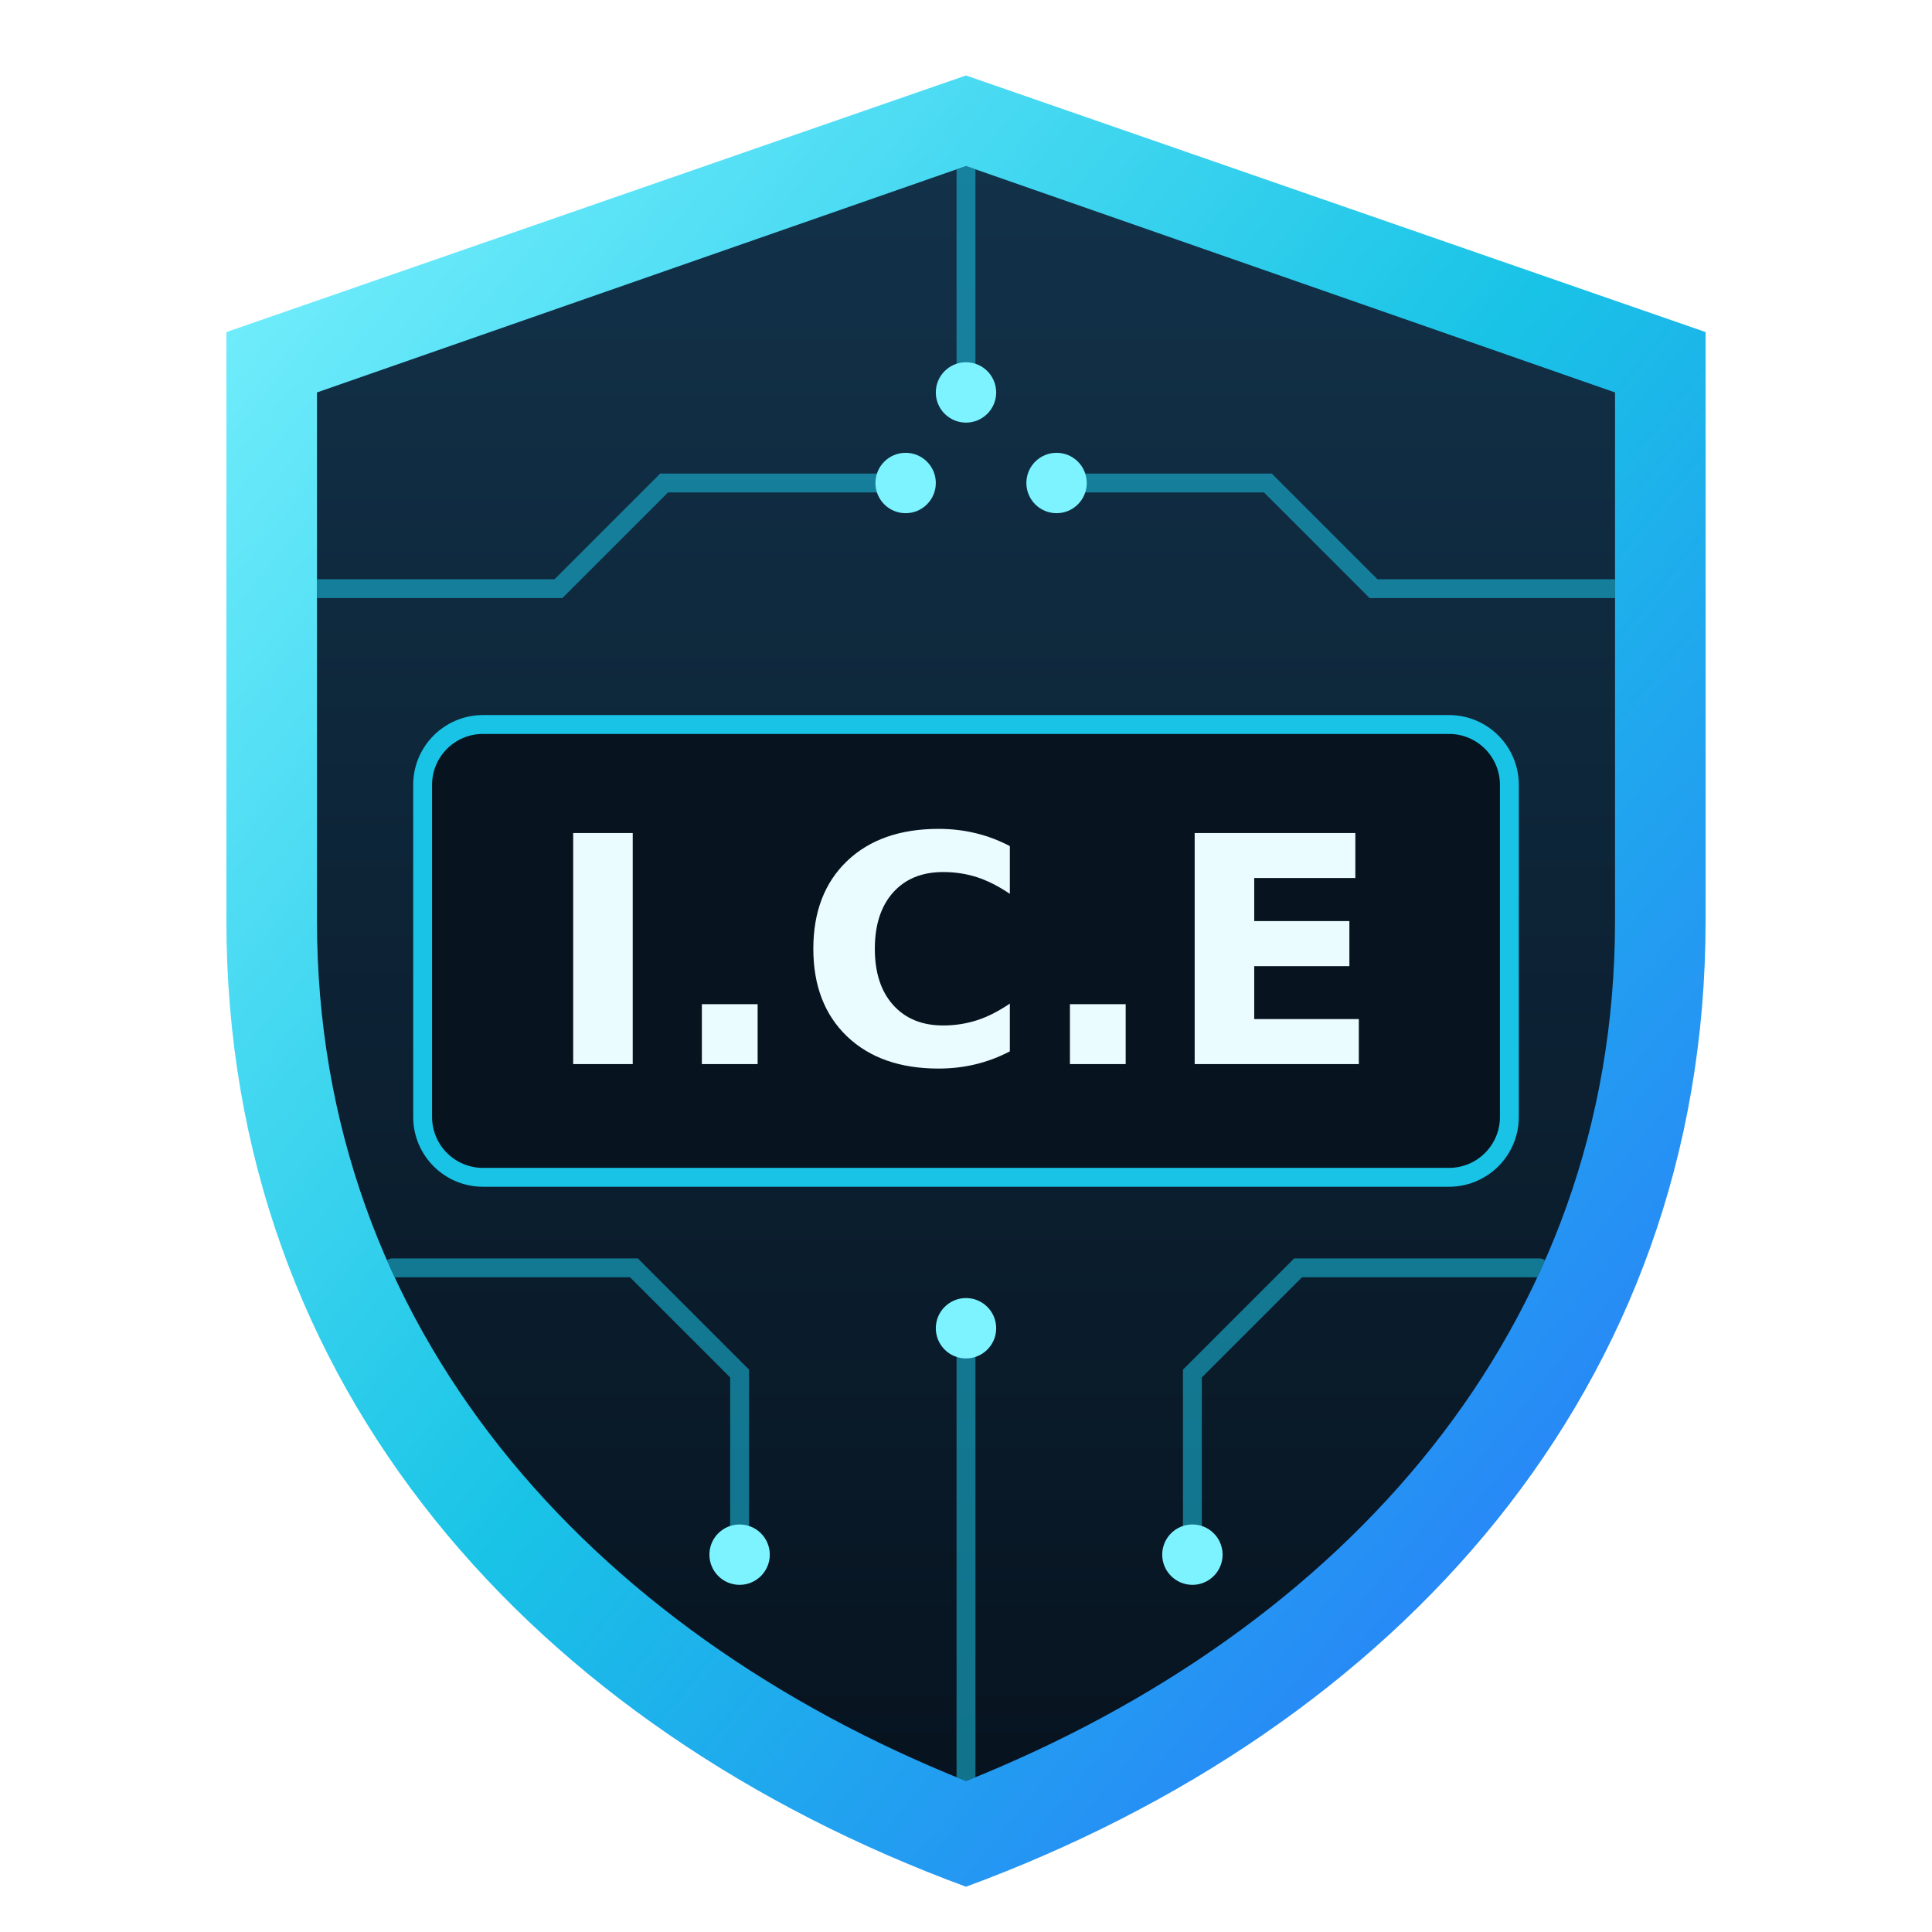
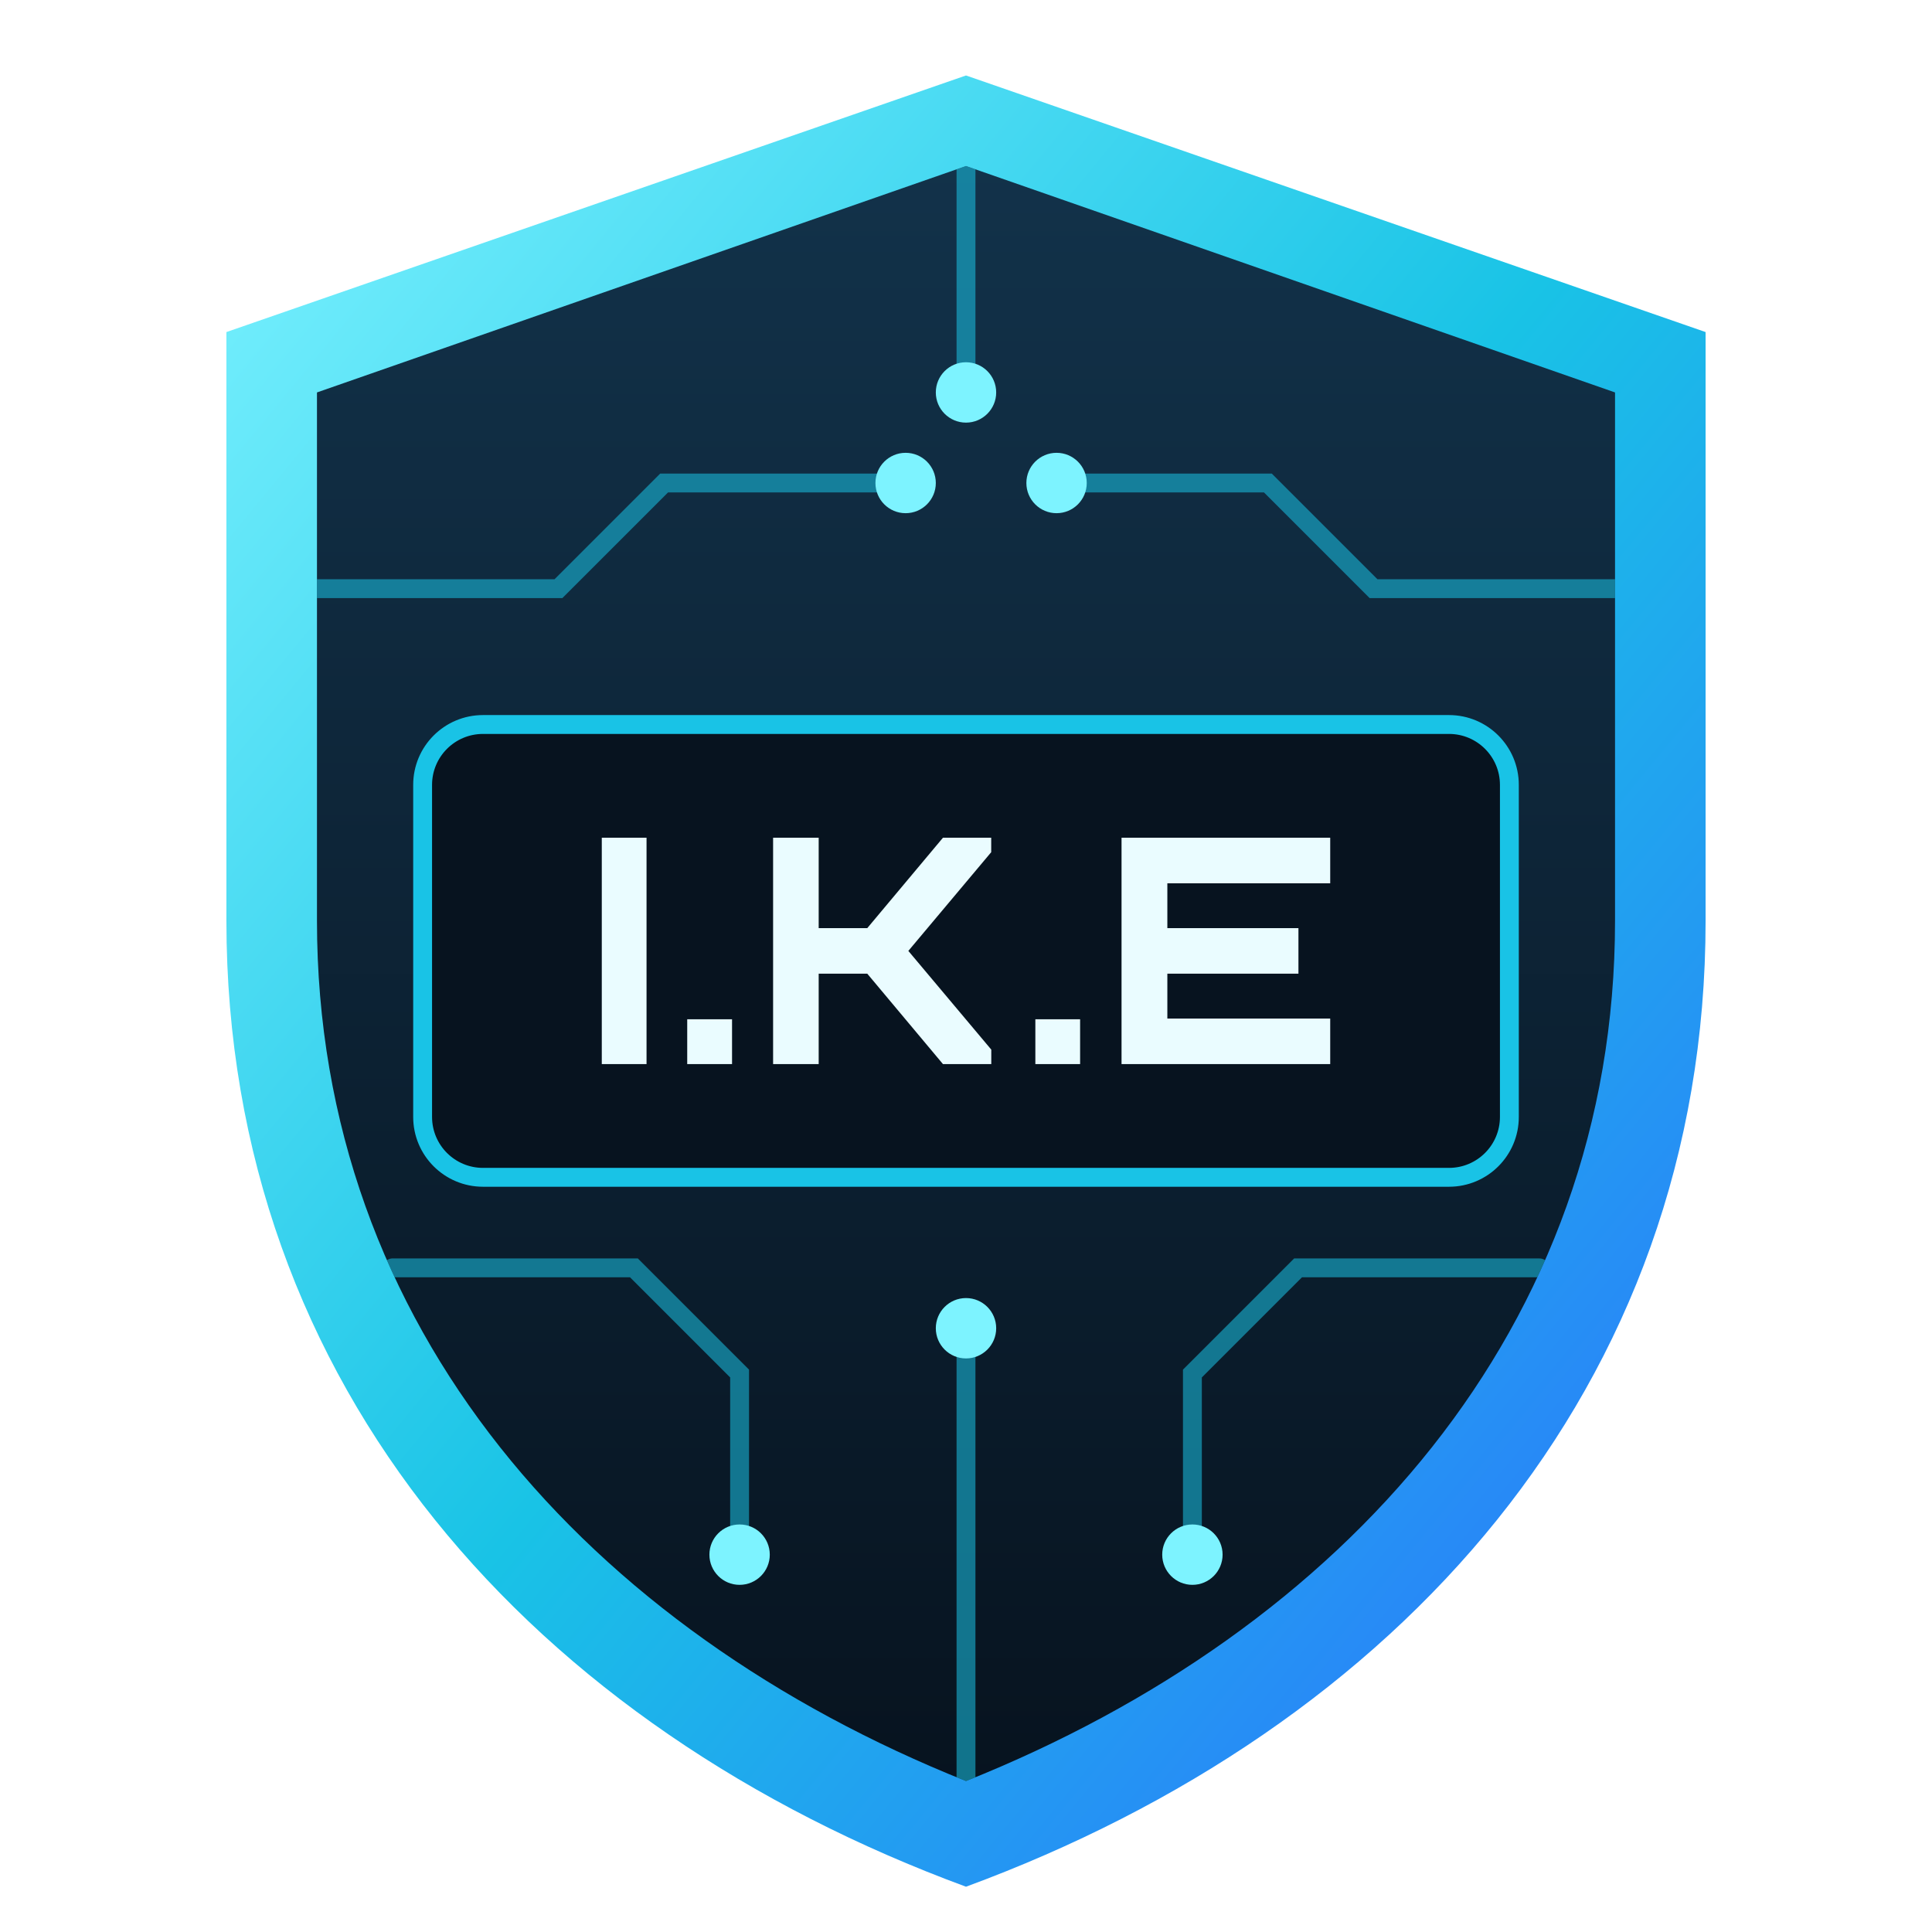
<svg xmlns="http://www.w3.org/2000/svg" viewBox="0 0 256 256" width="256" height="256">
  <defs>
    <linearGradient id="body" x1="0" y1="0" x2="0" y2="1">
      <stop offset="0" stop-color="#12324a" />
      <stop offset="1" stop-color="#07131f" />
    </linearGradient>
    <linearGradient id="edge" x1="0" y1="0" x2="1" y2="1">
      <stop offset="0" stop-color="#7df3ff" />
      <stop offset="0.5" stop-color="#19c3e6" />
      <stop offset="1" stop-color="#2f6bff" />
    </linearGradient>
    <clipPath id="clip">
      <path d="M128 22 L214 52 V122 C214 176 178 216 128 236 C78 216 42 176 42 122 V52 Z" />
    </clipPath>
  </defs>
  <path d="M128 10 L226 44 V122 C226 184 185 229 128 250 C71 229 30 184 30 122 V44 Z" fill="url(#edge)" />
  <path d="M128 22 L214 52 V122 C214 176 178 216 128 236 C78 216 42 176 42 122 V52 Z" fill="url(#body)" />
  <g clip-path="url(#clip)" fill="none" stroke="#19c3e6" stroke-width="2.5" stroke-linecap="round" opacity="0.55">
    <path d="M42 78 H74 L88 64 H120" />
    <path d="M214 78 H182 L168 64 H140" />
    <path d="M52 168 H84 L98 182 V206" />
    <path d="M204 168 H172 L158 182 V206" />
    <path d="M128 176 V236" />
    <path d="M128 22 V52" />
  </g>
  <g fill="#7df3ff">
    <circle cx="120" cy="64" r="4" />
    <circle cx="140" cy="64" r="4" />
    <circle cx="98" cy="206" r="4" />
    <circle cx="158" cy="206" r="4" />
    <circle cx="128" cy="176" r="4" />
    <circle cx="128" cy="52" r="4" />
  </g>
  <rect x="56" y="96" width="144" height="60" rx="8" fill="#07131f" stroke="#19c3e6" stroke-width="2.5" />
-   <path fill="#eafcff" fill-rule="nonzero" d="M75.95 110.38 L83.84 110.38 L83.84 141.00 L75.95 141.00 L75.95 110.38 M93.00 133.06 L100.39 133.06 L100.39 141.00 L93.00 141.00 L93.00 133.06 M133.81 139.31 C132.36 140.07 130.85 140.64 129.28 141.02 C127.71 141.40 126.07 141.59 124.36 141.59 C119.26 141.59 115.21 140.17 112.23 137.32 C109.26 134.47 107.77 130.60 107.77 125.72 C107.77 120.82 109.26 116.95 112.23 114.10 C115.21 111.25 119.26 109.83 124.36 109.83 C126.07 109.83 127.71 110.02 129.28 110.40 C130.85 110.78 132.36 111.35 133.81 112.11 L133.81 118.44 C132.34 117.44 130.90 116.71 129.48 116.24 C128.05 115.78 126.56 115.55 124.98 115.55 C122.17 115.55 119.96 116.45 118.34 118.26 C116.73 120.07 115.92 122.55 115.92 125.72 C115.92 128.88 116.73 131.36 118.34 133.16 C119.96 134.97 122.17 135.88 124.98 135.88 C126.56 135.88 128.05 135.64 129.48 135.18 C130.90 134.72 132.34 133.98 133.81 132.98 L133.81 139.31 M141.77 133.06 L149.16 133.06 L149.16 141.00 L141.77 141.00 L141.77 133.06 M158.30 110.38 L179.59 110.38 L179.59 116.34 L166.19 116.34 L166.19 122.05 L178.80 122.05 L178.80 128.02 L166.19 128.02 L166.19 135.03 L180.05 135.03 L180.05 141.00 L158.30 141.00 L158.30 110.38 Z" />
+   <path id="lettering" fill="#eafcff" d="M79.74 141 L79.74 111 L85.67 111 L85.67 141 Z M91.06 141 L91.06 141 L91.06 135.06 L97 135.06 L97 141 Z M102.44 141 L102.44 111 L108.48 111 L108.48 122.98 L114.92 122.98 L124.95 111 L131.34 111 L131.34 112.92 L120.36 126 L131.35 139.08 L131.35 141 L124.95 141 L114.92 129.02 L108.48 129.02 L108.48 141 Z M137.19 141 L137.19 141 L137.19 135.06 L143.12 135.06 L143.12 141 Z M148.61 141 L148.61 111 L176.26 111 L176.26 117.04 L154.68 117.04 L154.68 122.98 L172.05 122.98 L172.05 129.02 L154.68 129.02 L154.68 134.96 L176.26 134.96 L176.26 141 Z" />
</svg>
